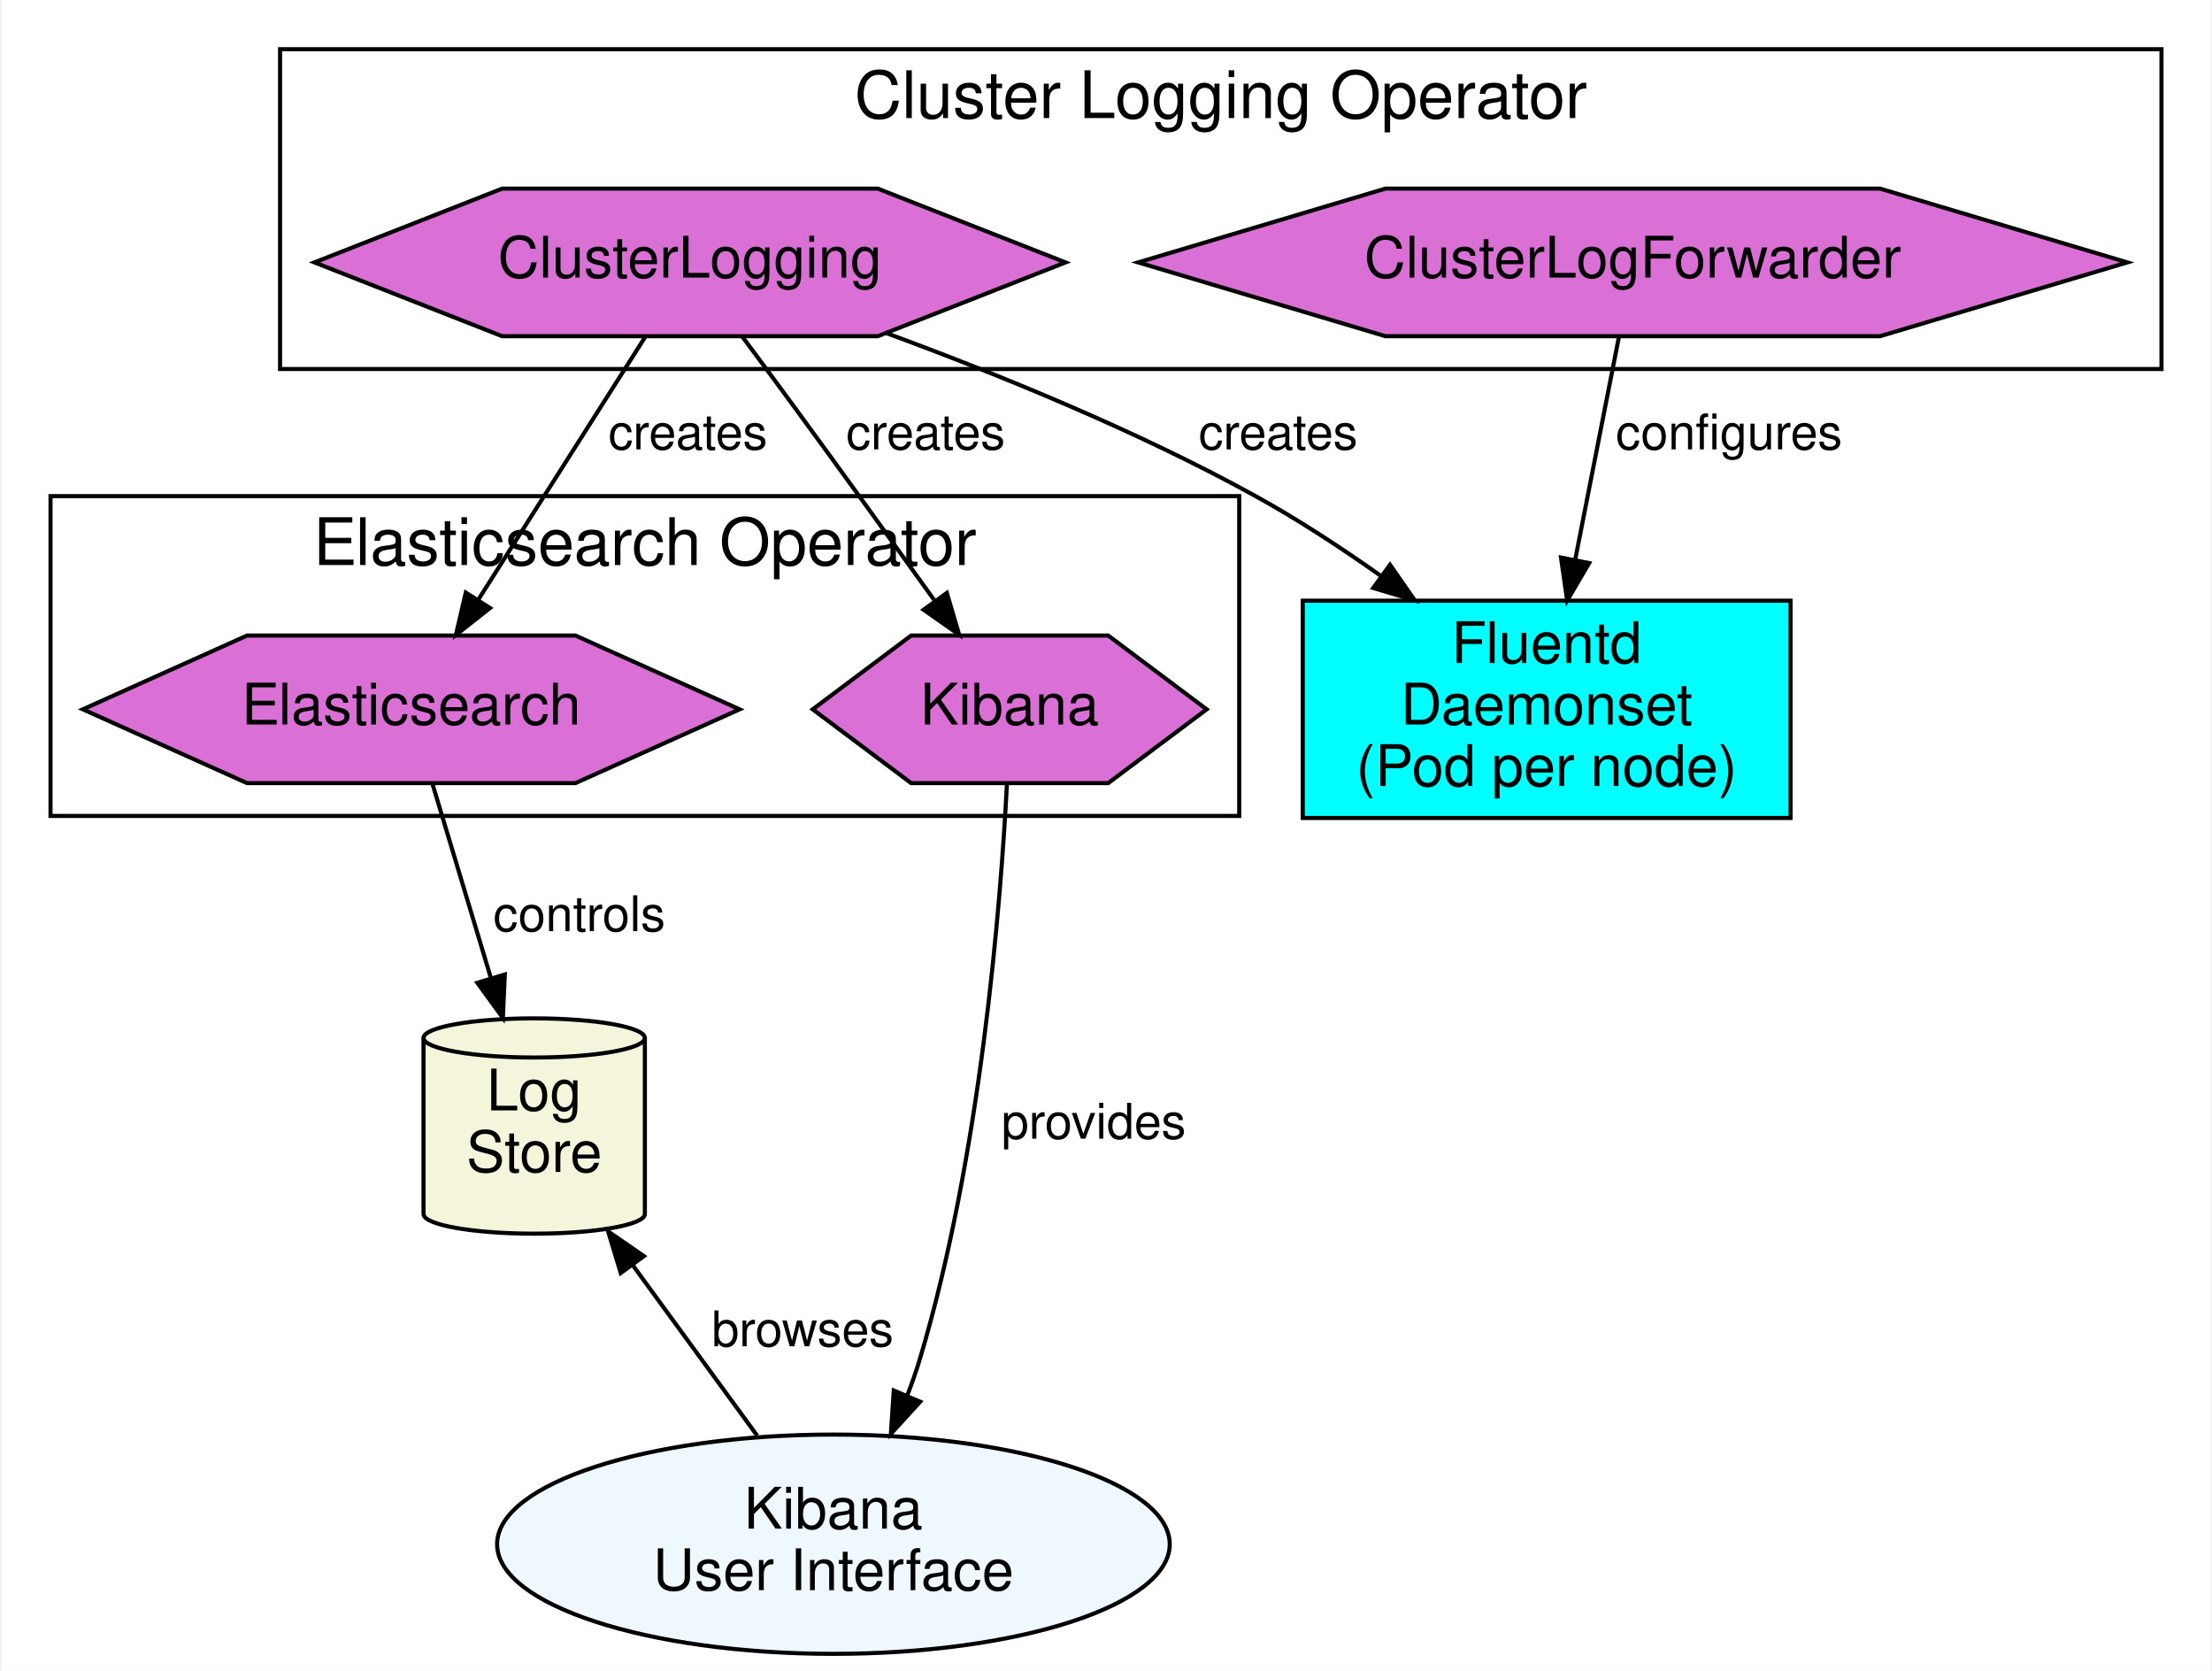
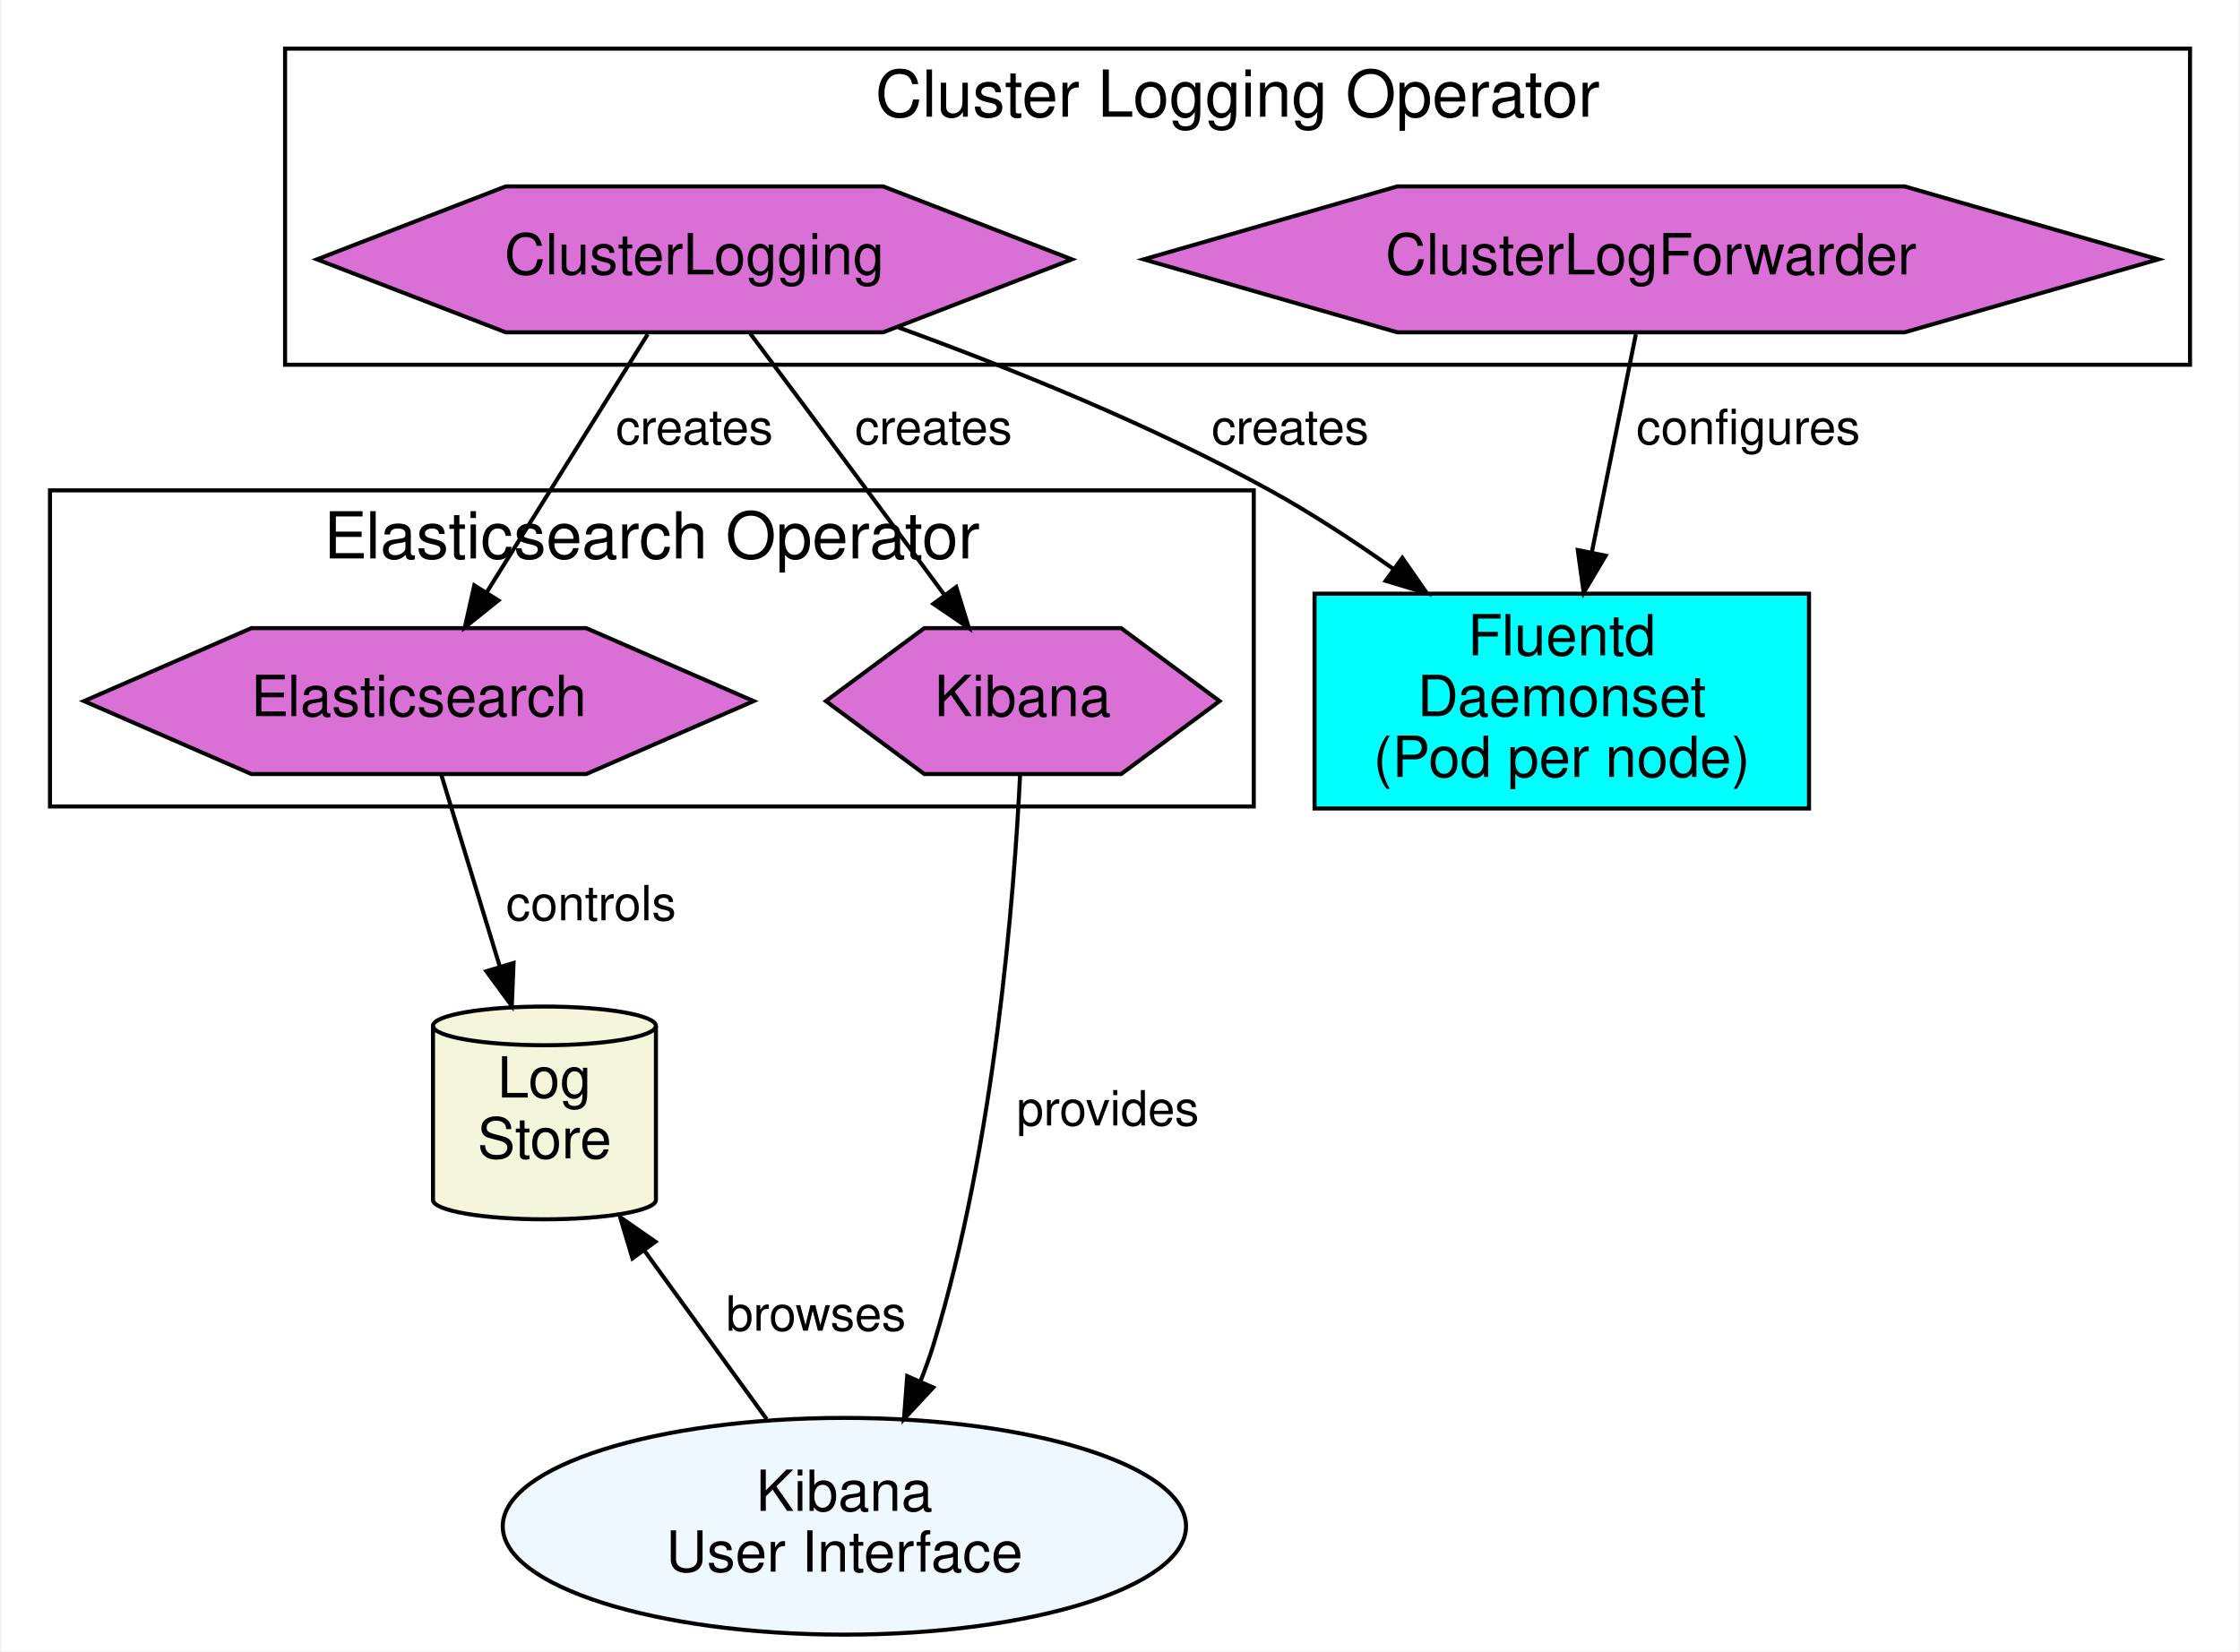
- <svg xmlns="http://www.w3.org/2000/svg" width="539pt" height="407pt" viewBox="0.00 0.00 539.00 407.49">
-   <g id="graph0" class="graph" transform="scale(1 1) rotate(0) translate(4 403.49)">
-     <polygon fill="white" stroke="transparent" points="-4,4 -4,-403.49 535,-403.49 535,4 -4,4" />
+ <svg xmlns="http://www.w3.org/2000/svg" width="552pt" height="407pt" viewBox="0.00 0.00 552.00 407.49">
+   <g id="graph0" class="graph" transform="scale(1 1) rotate(0) translate(4 403.4901)">
+     <polygon fill="#ffffff" stroke="transparent" points="-4,4 -4,-403.49 548,-403.49 548,4 -4,4" />
    <g id="clust2" class="cluster">
-       <polygon fill="none" stroke="black" points="64,-313.49 64,-391.49 523,-391.49 523,-313.49 64,-313.49" />
-       <text text-anchor="middle" x="293.5" y="-374.69" font-family="Helvetica,sans-Serif" font-size="16.00">Cluster Logging Operator</text>
+       <polygon fill="none" stroke="#000000" points="66,-313.49 66,-391.49 536,-391.49 536,-313.49 66,-313.49" />
+       <text text-anchor="middle" x="301" y="-374.69" font-family="Helvetica,sans-Serif" font-size="16.00" fill="#000000">Cluster Logging Operator</text>
    </g>
    <g id="clust3" class="cluster">
-       <polygon fill="none" stroke="black" points="8,-204.49 8,-282.49 298,-282.49 298,-204.49 8,-204.49" />
-       <text text-anchor="middle" x="153" y="-265.69" font-family="Helvetica,sans-Serif" font-size="16.00">Elasticsearch Operator</text>
+       <polygon fill="none" stroke="#000000" points="8,-204.49 8,-282.49 305,-282.49 305,-204.49 8,-204.49" />
+       <text text-anchor="middle" x="156.5" y="-265.69" font-family="Helvetica,sans-Serif" font-size="16.00" fill="#000000">Elasticsearch Operator</text>
    </g>
    <g id="node1" class="node">
-       <polygon fill="orchid" stroke="black" points="255.62,-339.49 209.81,-357.49 118.19,-357.49 72.38,-339.49 118.19,-321.49 209.81,-321.49 255.62,-339.49" />
-       <text text-anchor="middle" x="164" y="-335.79" font-family="Helvetica,sans-Serif" font-size="14.00">ClusterLogging</text>
+       <polygon fill="#da70d6" stroke="#000000" points="260.121,-339.49 213.561,-357.49 120.439,-357.49 73.879,-339.49 120.439,-321.49 213.561,-321.49 260.121,-339.49" />
+       <text text-anchor="middle" x="167" y="-335.79" font-family="Helvetica,sans-Serif" font-size="14.00" fill="#000000">ClusterLogging</text>
    </g>
    <g id="node3" class="node">
-       <polygon fill="orchid" stroke="black" points="176.11,-230.49 136.05,-248.49 55.95,-248.49 15.89,-230.49 55.95,-212.49 136.05,-212.49 176.11,-230.49" />
-       <text text-anchor="middle" x="96" y="-226.79" font-family="Helvetica,sans-Serif" font-size="14.00">Elasticsearch</text>
+       <polygon fill="#da70d6" stroke="#000000" points="181.608,-230.49 140.304,-248.49 57.696,-248.49 16.392,-230.49 57.696,-212.49 140.304,-212.49 181.608,-230.49" />
+       <text text-anchor="middle" x="99" y="-226.79" font-family="Helvetica,sans-Serif" font-size="14.00" fill="#000000">Elasticsearch</text>
    </g>
    <g id="edge2" class="edge">
-       <path fill="none" stroke="black" d="M153.07,-321.3C142.07,-303.98 124.96,-277.06 112.34,-257.2" />
-       <polygon fill="black" stroke="black" points="115.22,-255.2 106.9,-248.64 109.31,-258.96 115.22,-255.2" />
-       <text text-anchor="middle" x="163.5" y="-293.89" font-family="Helvetica,sans-Serif" font-size="12.00">creates</text>
+       <path fill="none" stroke="#000000" d="M155.465,-321C144.555,-303.513 128.061,-277.073 115.712,-257.279" />
+       <polygon fill="#000000" stroke="#000000" points="118.627,-255.339 110.365,-248.707 112.688,-259.044 118.627,-255.339" />
+       <text text-anchor="middle" x="167" y="-293.89" font-family="Helvetica,sans-Serif" font-size="12.00" fill="#000000">creates</text>
    </g>
    <g id="node4" class="node">
-       <polygon fill="orchid" stroke="black" points="290.06,-230.49 266.03,-248.49 217.97,-248.49 193.94,-230.49 217.97,-212.49 266.03,-212.49 290.06,-230.49" />
-       <text text-anchor="middle" x="242" y="-226.79" font-family="Helvetica,sans-Serif" font-size="14.00">Kibana</text>
+       <polygon fill="#da70d6" stroke="#000000" points="296.565,-230.49 272.282,-248.49 223.718,-248.49 199.435,-230.49 223.718,-212.49 272.282,-212.49 296.565,-230.49" />
+       <text text-anchor="middle" x="248" y="-226.79" font-family="Helvetica,sans-Serif" font-size="14.00" fill="#000000">Kibana</text>
    </g>
    <g id="edge3" class="edge">
-       <path fill="none" stroke="black" d="M176.74,-321.43C180.98,-315.74 185.71,-309.35 190,-303.49 201.21,-288.18 213.66,-270.96 223.56,-257.19" />
-       <polygon fill="black" stroke="black" points="226.67,-258.87 229.67,-248.7 220.99,-254.78 226.67,-258.87" />
-       <text text-anchor="middle" x="221.5" y="-293.89" font-family="Helvetica,sans-Serif" font-size="12.00">creates</text>
+       <path fill="none" stroke="#000000" d="M180.759,-321.193C185.012,-315.525 189.707,-309.254 194,-303.49 205.542,-287.995 218.409,-270.604 228.688,-256.685" />
+       <polygon fill="#000000" stroke="#000000" points="231.596,-258.639 234.718,-248.515 225.964,-254.482 231.596,-258.639" />
+       <text text-anchor="middle" x="226" y="-293.89" font-family="Helvetica,sans-Serif" font-size="12.00" fill="#000000">creates</text>
    </g>
    <g id="node5" class="node">
-       <polygon fill="cyan" stroke="black" points="432.5,-256.99 313.5,-256.99 313.5,-203.99 432.5,-203.99 432.5,-256.99" />
-       <text text-anchor="middle" x="373" y="-241.79" font-family="Helvetica,sans-Serif" font-size="14.00">Fluentd</text>
-       <text text-anchor="middle" x="373" y="-226.79" font-family="Helvetica,sans-Serif" font-size="14.00">Daemonset</text>
-       <text text-anchor="middle" x="373" y="-211.79" font-family="Helvetica,sans-Serif" font-size="14.00">(Pod per node)</text>
+       <polygon fill="#00ffff" stroke="#000000" points="442,-256.99 320,-256.99 320,-203.99 442,-203.99 442,-256.99" />
+       <text text-anchor="middle" x="381" y="-241.79" font-family="Helvetica,sans-Serif" font-size="14.00" fill="#000000">Fluentd</text>
+       <text text-anchor="middle" x="381" y="-226.79" font-family="Helvetica,sans-Serif" font-size="14.00" fill="#000000">Daemonset</text>
+       <text text-anchor="middle" x="381" y="-211.79" font-family="Helvetica,sans-Serif" font-size="14.00" fill="#000000">(Pod per node)</text>
    </g>
    <g id="edge4" class="edge">
-       <path fill="none" stroke="black" d="M211.91,-322.25C239.06,-312.26 273.25,-298.35 302,-282.49 312.28,-276.82 322.83,-269.92 332.54,-263.05" />
-       <polygon fill="black" stroke="black" points="334.79,-265.75 340.84,-257.06 330.69,-260.08 334.79,-265.75" />
-       <text text-anchor="middle" x="307.5" y="-293.89" font-family="Helvetica,sans-Serif" font-size="12.00">creates</text>
+       <path fill="none" stroke="#000000" d="M217.316,-322.698C245.103,-312.592 279.8,-298.579 309,-282.49 319.236,-276.85 329.723,-269.991 339.414,-263.13" />
+       <polygon fill="#000000" stroke="#000000" points="341.653,-265.83 347.7,-257.13 337.547,-260.16 341.653,-265.83" />
+       <text text-anchor="middle" x="314" y="-293.89" font-family="Helvetica,sans-Serif" font-size="12.00" fill="#000000">creates</text>
    </g>
    <g id="node2" class="node">
-       <polygon fill="orchid" stroke="black" points="514.66,-339.49 454.33,-357.49 333.67,-357.49 273.34,-339.49 333.67,-321.49 454.33,-321.49 514.66,-339.49" />
-       <text text-anchor="middle" x="394" y="-335.79" font-family="Helvetica,sans-Serif" font-size="14.00">ClusterLogForwarder</text>
+       <polygon fill="#da70d6" stroke="#000000" points="528.163,-339.49 465.582,-357.49 340.418,-357.49 277.837,-339.49 340.418,-321.49 465.582,-321.49 528.163,-339.49" />
+       <text text-anchor="middle" x="403" y="-335.79" font-family="Helvetica,sans-Serif" font-size="14.00" fill="#000000">ClusterLogForwarder</text>
    </g>
    <g id="edge1" class="edge">
-       <path fill="none" stroke="black" d="M390.63,-321.3C387.76,-306.71 383.56,-285.31 379.98,-267.05" />
-       <polygon fill="black" stroke="black" points="383.37,-266.16 378.01,-257.02 376.5,-267.51 383.37,-266.16" />
-       <text text-anchor="middle" x="417.5" y="-293.89" font-family="Helvetica,sans-Serif" font-size="12.00">configures</text>
+       <path fill="none" stroke="#000000" d="M399.268,-321C396.303,-306.309 392.062,-285.299 388.413,-267.219" />
+       <polygon fill="#000000" stroke="#000000" points="391.812,-266.369 386.403,-257.259 384.951,-267.754 391.812,-266.369" />
+       <text text-anchor="middle" x="427" y="-293.89" font-family="Helvetica,sans-Serif" font-size="12.00" fill="#000000">configures</text>
    </g>
    <g id="node6" class="node">
-       <path fill="beige" stroke="black" d="M153,-150.34C153,-152.98 140.9,-155.12 126,-155.12 111.1,-155.12 99,-152.98 99,-150.34 99,-150.34 99,-107.39 99,-107.39 99,-104.75 111.1,-102.61 126,-102.61 140.9,-102.61 153,-104.75 153,-107.39 153,-107.39 153,-150.34 153,-150.34" />
-       <path fill="none" stroke="black" d="M153,-150.34C153,-147.71 140.9,-145.57 126,-145.57 111.1,-145.57 99,-147.71 99,-150.34" />
-       <text text-anchor="middle" x="126" y="-132.67" font-family="Helvetica,sans-Serif" font-size="14.00">Log</text>
-       <text text-anchor="middle" x="126" y="-117.67" font-family="Helvetica,sans-Serif" font-size="14.00">Store</text>
+       <path fill="#f5f5dc" stroke="#000000" d="M157.5,-150.343C157.5,-152.976 145.174,-155.116 130,-155.116 114.826,-155.116 102.5,-152.976 102.5,-150.343 102.5,-150.343 102.5,-107.387 102.5,-107.387 102.5,-104.754 114.826,-102.615 130,-102.615 145.174,-102.615 157.5,-104.754 157.5,-107.387 157.5,-107.387 157.5,-150.343 157.5,-150.343" />
+       <path fill="none" stroke="#000000" d="M157.5,-150.343C157.5,-147.709 145.174,-145.57 130,-145.57 114.826,-145.57 102.5,-147.709 102.5,-150.343" />
+       <text text-anchor="middle" x="130" y="-132.665" font-family="Helvetica,sans-Serif" font-size="14.00" fill="#000000">Log</text>
+       <text text-anchor="middle" x="130" y="-117.665" font-family="Helvetica,sans-Serif" font-size="14.00" fill="#000000">Store</text>
    </g>
    <g id="edge5" class="edge">
-       <path fill="none" stroke="black" d="M101.23,-212.14C105.15,-199.12 110.64,-180.86 115.47,-164.85" />
-       <polygon fill="black" stroke="black" points="118.83,-165.82 118.36,-155.24 112.12,-163.8 118.83,-165.82" />
-       <text text-anchor="middle" x="137" y="-176.39" font-family="Helvetica,sans-Serif" font-size="12.00">controls</text>
+       <path fill="none" stroke="#000000" d="M104.542,-212.322C108.552,-199.178 114.102,-180.981 118.998,-164.932" />
+       <polygon fill="#000000" stroke="#000000" points="122.372,-165.868 121.942,-155.282 115.676,-163.826 122.372,-165.868" />
+       <text text-anchor="middle" x="141.5" y="-176.39" font-family="Helvetica,sans-Serif" font-size="12.00" fill="#000000">controls</text>
    </g>
    <g id="node7" class="node">
-       <ellipse fill="aliceblue" stroke="black" cx="199" cy="-26.87" rx="82.05" ry="26.74" />
-       <text text-anchor="middle" x="199" y="-30.67" font-family="Helvetica,sans-Serif" font-size="14.00">Kibana</text>
-       <text text-anchor="middle" x="199" y="-15.67" font-family="Helvetica,sans-Serif" font-size="14.00">User Interface</text>
+       <ellipse fill="#f0f8ff" stroke="#000000" cx="204" cy="-26.87" rx="84.292" ry="26.741" />
+       <text text-anchor="middle" x="204" y="-30.67" font-family="Helvetica,sans-Serif" font-size="14.00" fill="#000000">Kibana</text>
+       <text text-anchor="middle" x="204" y="-15.67" font-family="Helvetica,sans-Serif" font-size="14.00" fill="#000000">User Interface</text>
    </g>
    <g id="edge6" class="edge">
-       <path fill="none" stroke="black" d="M241.32,-212.08C239.78,-182.6 234.91,-121.25 220,-71.74 219.16,-68.94 218.15,-66.09 217.05,-63.25" />
-       <polygon fill="black" stroke="black" points="220.16,-61.62 213.02,-53.79 213.72,-64.36 220.16,-61.62" />
-       <text text-anchor="middle" x="262.5" y="-125.77" font-family="Helvetica,sans-Serif" font-size="12.00">provides</text>
+       <path fill="none" stroke="#000000" d="M247.36,-212.474C245.891,-182.608 241.135,-121.231 226,-71.74 225.091,-68.766 224.005,-65.746 222.809,-62.749" />
+       <polygon fill="#000000" stroke="#000000" points="225.913,-61.112 218.701,-53.351 219.499,-63.915 225.913,-61.112" />
+       <text text-anchor="middle" x="269" y="-125.765" font-family="Helvetica,sans-Serif" font-size="12.00" fill="#000000">provides</text>
    </g>
    <g id="edge7" class="edge">
-       <path fill="none" stroke="black" d="M180.4,-53.35C171.16,-66.01 159.88,-81.46 149.99,-95" />
-       <polygon fill="black" stroke="black" points="147.11,-93.01 144.04,-103.15 152.77,-97.13 147.11,-93.01" />
-       <text text-anchor="middle" x="191.5" y="-75.14" font-family="Helvetica,sans-Serif" font-size="12.00">browses</text>
+       <path fill="none" stroke="#000000" d="M184.817,-53.31C175.596,-66.02 164.436,-81.402 154.599,-94.961" />
+       <polygon fill="#000000" stroke="#000000" points="151.713,-92.978 148.673,-103.127 157.379,-97.089 151.713,-92.978" />
+       <text text-anchor="middle" x="197" y="-75.14" font-family="Helvetica,sans-Serif" font-size="12.00" fill="#000000">browses</text>
    </g>
  </g>
</svg>
